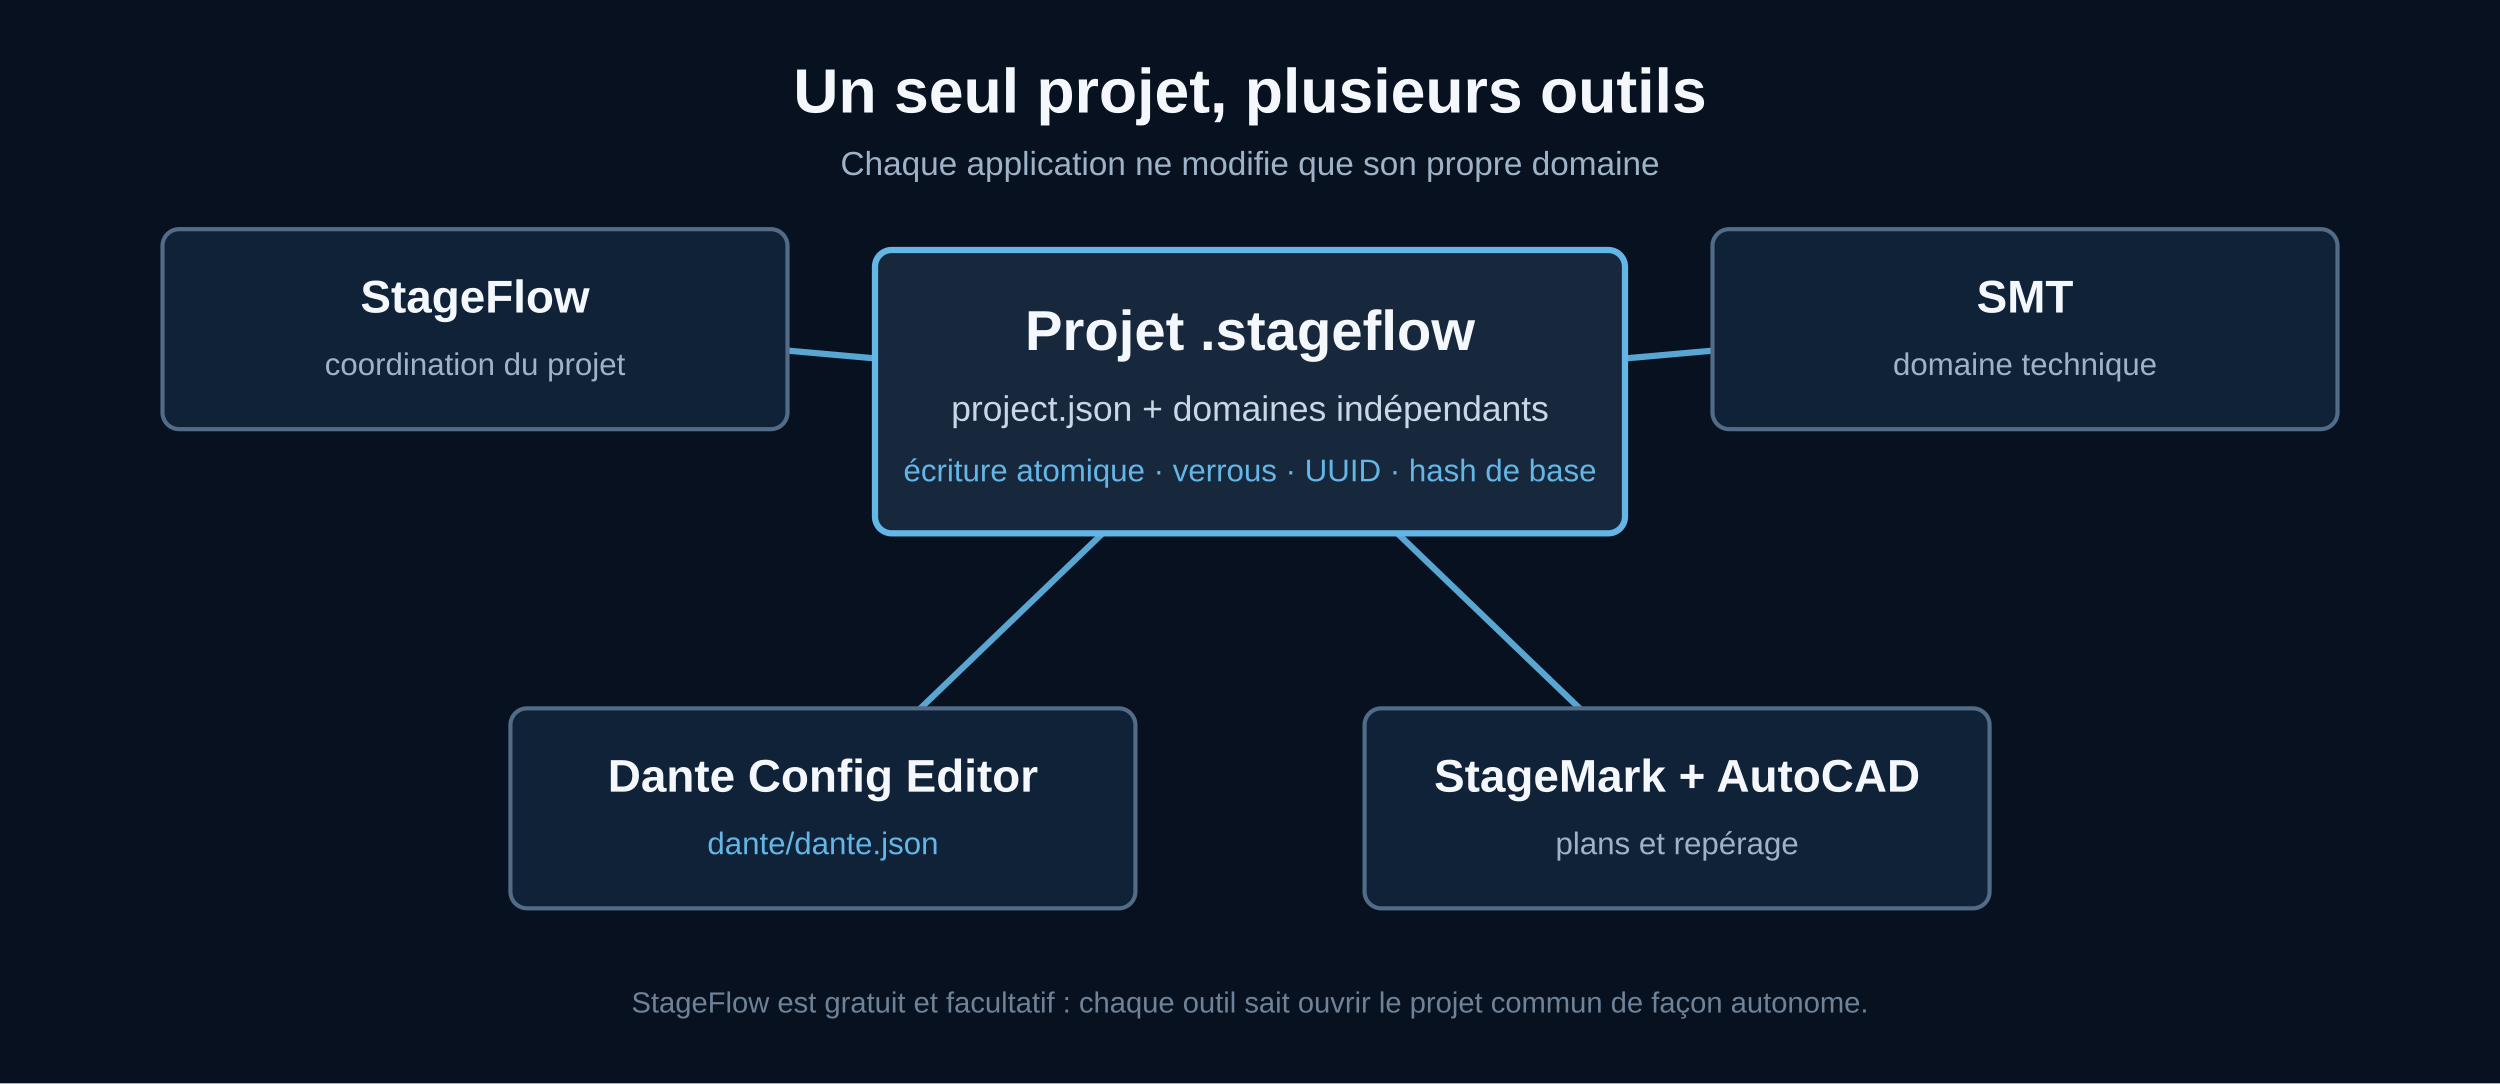
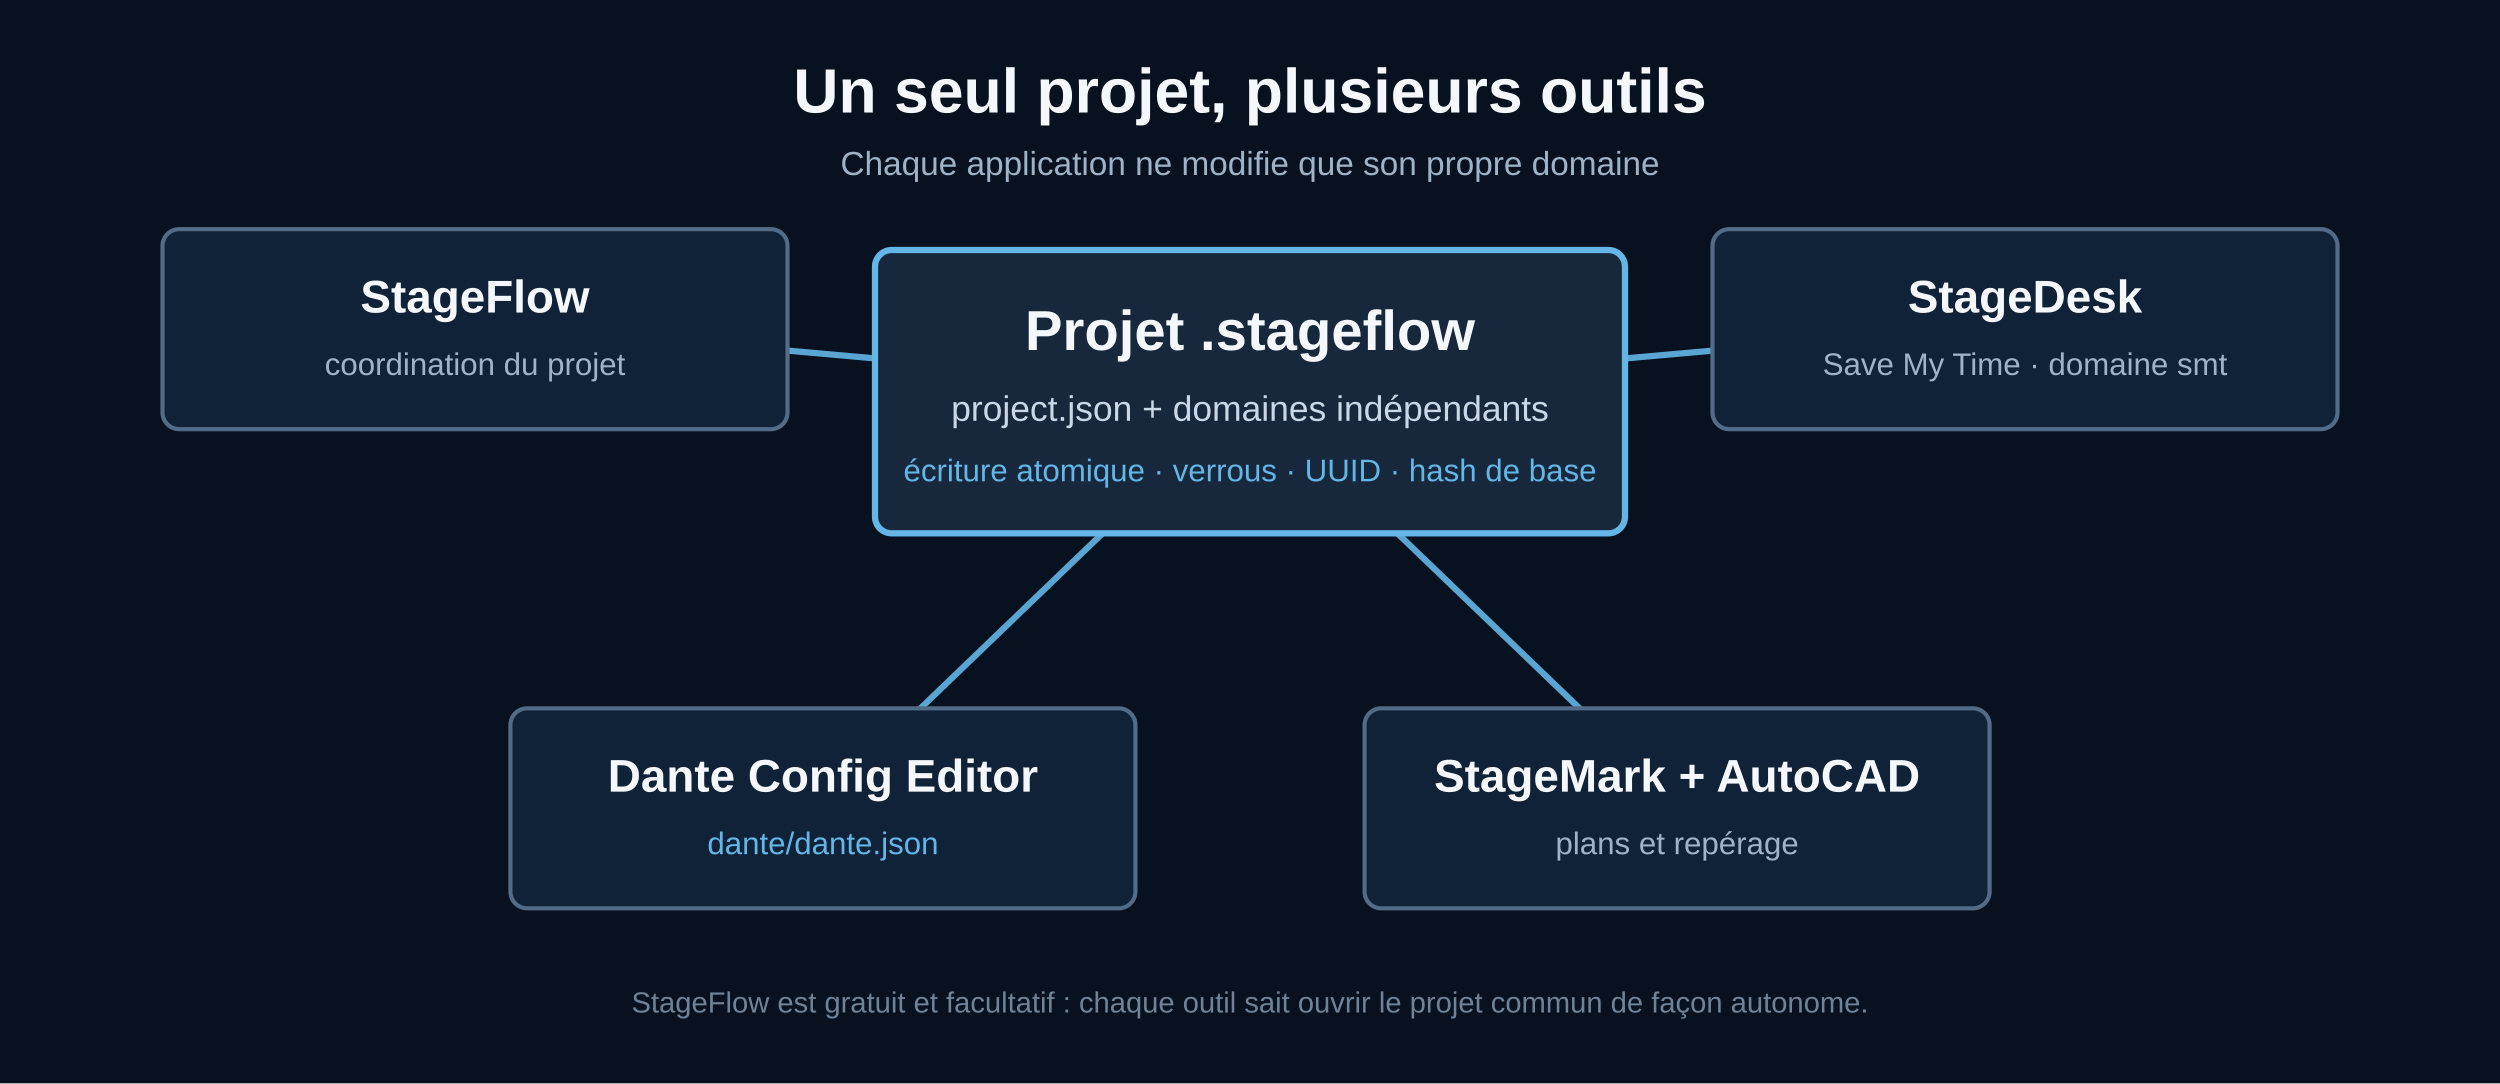
<svg xmlns="http://www.w3.org/2000/svg" width="1200" height="520" viewBox="0 0 1200 520" role="img" aria-labelledby="title desc">
  <rect width="1200" height="520" fill="#07111f" />
  <text x="600" y="54" text-anchor="middle" fill="#f4f8fc" font-family="Segoe UI,Arial,sans-serif" font-size="30" font-weight="700">Un seul projet, plusieurs outils</text>
  <text x="600" y="84" text-anchor="middle" fill="#9fb3c8" font-family="Segoe UI,Arial,sans-serif" font-size="16">Chaque application ne modifie que son propre domaine</text>
  <g stroke="#63b6e6" stroke-width="3" fill="none" opacity="0.9">
    <path d="M600 188 L228 155" />
    <path d="M600 188 L395 385" />
    <path d="M600 188 L805 385" />
    <path d="M600 188 L972 155" />
  </g>
  <g font-family="Segoe UI,Arial,sans-serif">
    <rect x="420" y="120" width="360" height="136" rx="8" fill="#17283d" stroke="#63b6e6" stroke-width="3" />
    <text x="600" y="168" text-anchor="middle" fill="#f4f8fc" font-size="27" font-weight="700">Projet .stageflow</text>
    <text x="600" y="202" text-anchor="middle" fill="#c9d7e6" font-size="17">project.json + domaines indépendants</text>
    <text x="600" y="231" text-anchor="middle" fill="#63b6e6" font-size="15">écriture atomique · verrous · UUID · hash de base</text>
    <g fill="#102238" stroke="#526b86" stroke-width="2">
      <rect x="78" y="110" width="300" height="96" rx="8" />
      <rect x="822" y="110" width="300" height="96" rx="8" />
      <rect x="245" y="340" width="300" height="96" rx="8" />
      <rect x="655" y="340" width="300" height="96" rx="8" />
    </g>
    <text x="228" y="150" text-anchor="middle" fill="#f4f8fc" font-size="22" font-weight="700">StageFlow</text>
    <text x="228" y="180" text-anchor="middle" fill="#9fb3c8" font-size="15">coordination du projet</text>
-     <text x="972" y="150" text-anchor="middle" fill="#f4f8fc" font-size="22" font-weight="700">SMT</text>
-     <text x="972" y="180" text-anchor="middle" fill="#9fb3c8" font-size="15">domaine technique</text>
+     <text x="972" y="150" text-anchor="middle" fill="#f4f8fc" font-size="22" font-weight="700">StageDesk</text>
+     <text x="972" y="180" text-anchor="middle" fill="#9fb3c8" font-size="15">Save My Time · domaine smt</text>
    <text x="395" y="380" text-anchor="middle" fill="#f4f8fc" font-size="22" font-weight="700">Dante Config Editor</text>
    <text x="395" y="410" text-anchor="middle" fill="#63b6e6" font-size="15">dante/dante.json</text>
    <text x="805" y="380" text-anchor="middle" fill="#f4f8fc" font-size="22" font-weight="700">StageMark + AutoCAD</text>
    <text x="805" y="410" text-anchor="middle" fill="#9fb3c8" font-size="15">plans et repérage</text>
    <text x="600" y="486" text-anchor="middle" fill="#6f8298" font-size="14">StageFlow est gratuit et facultatif : chaque outil sait ouvrir le projet commun de façon autonome.</text>
  </g>
</svg>
